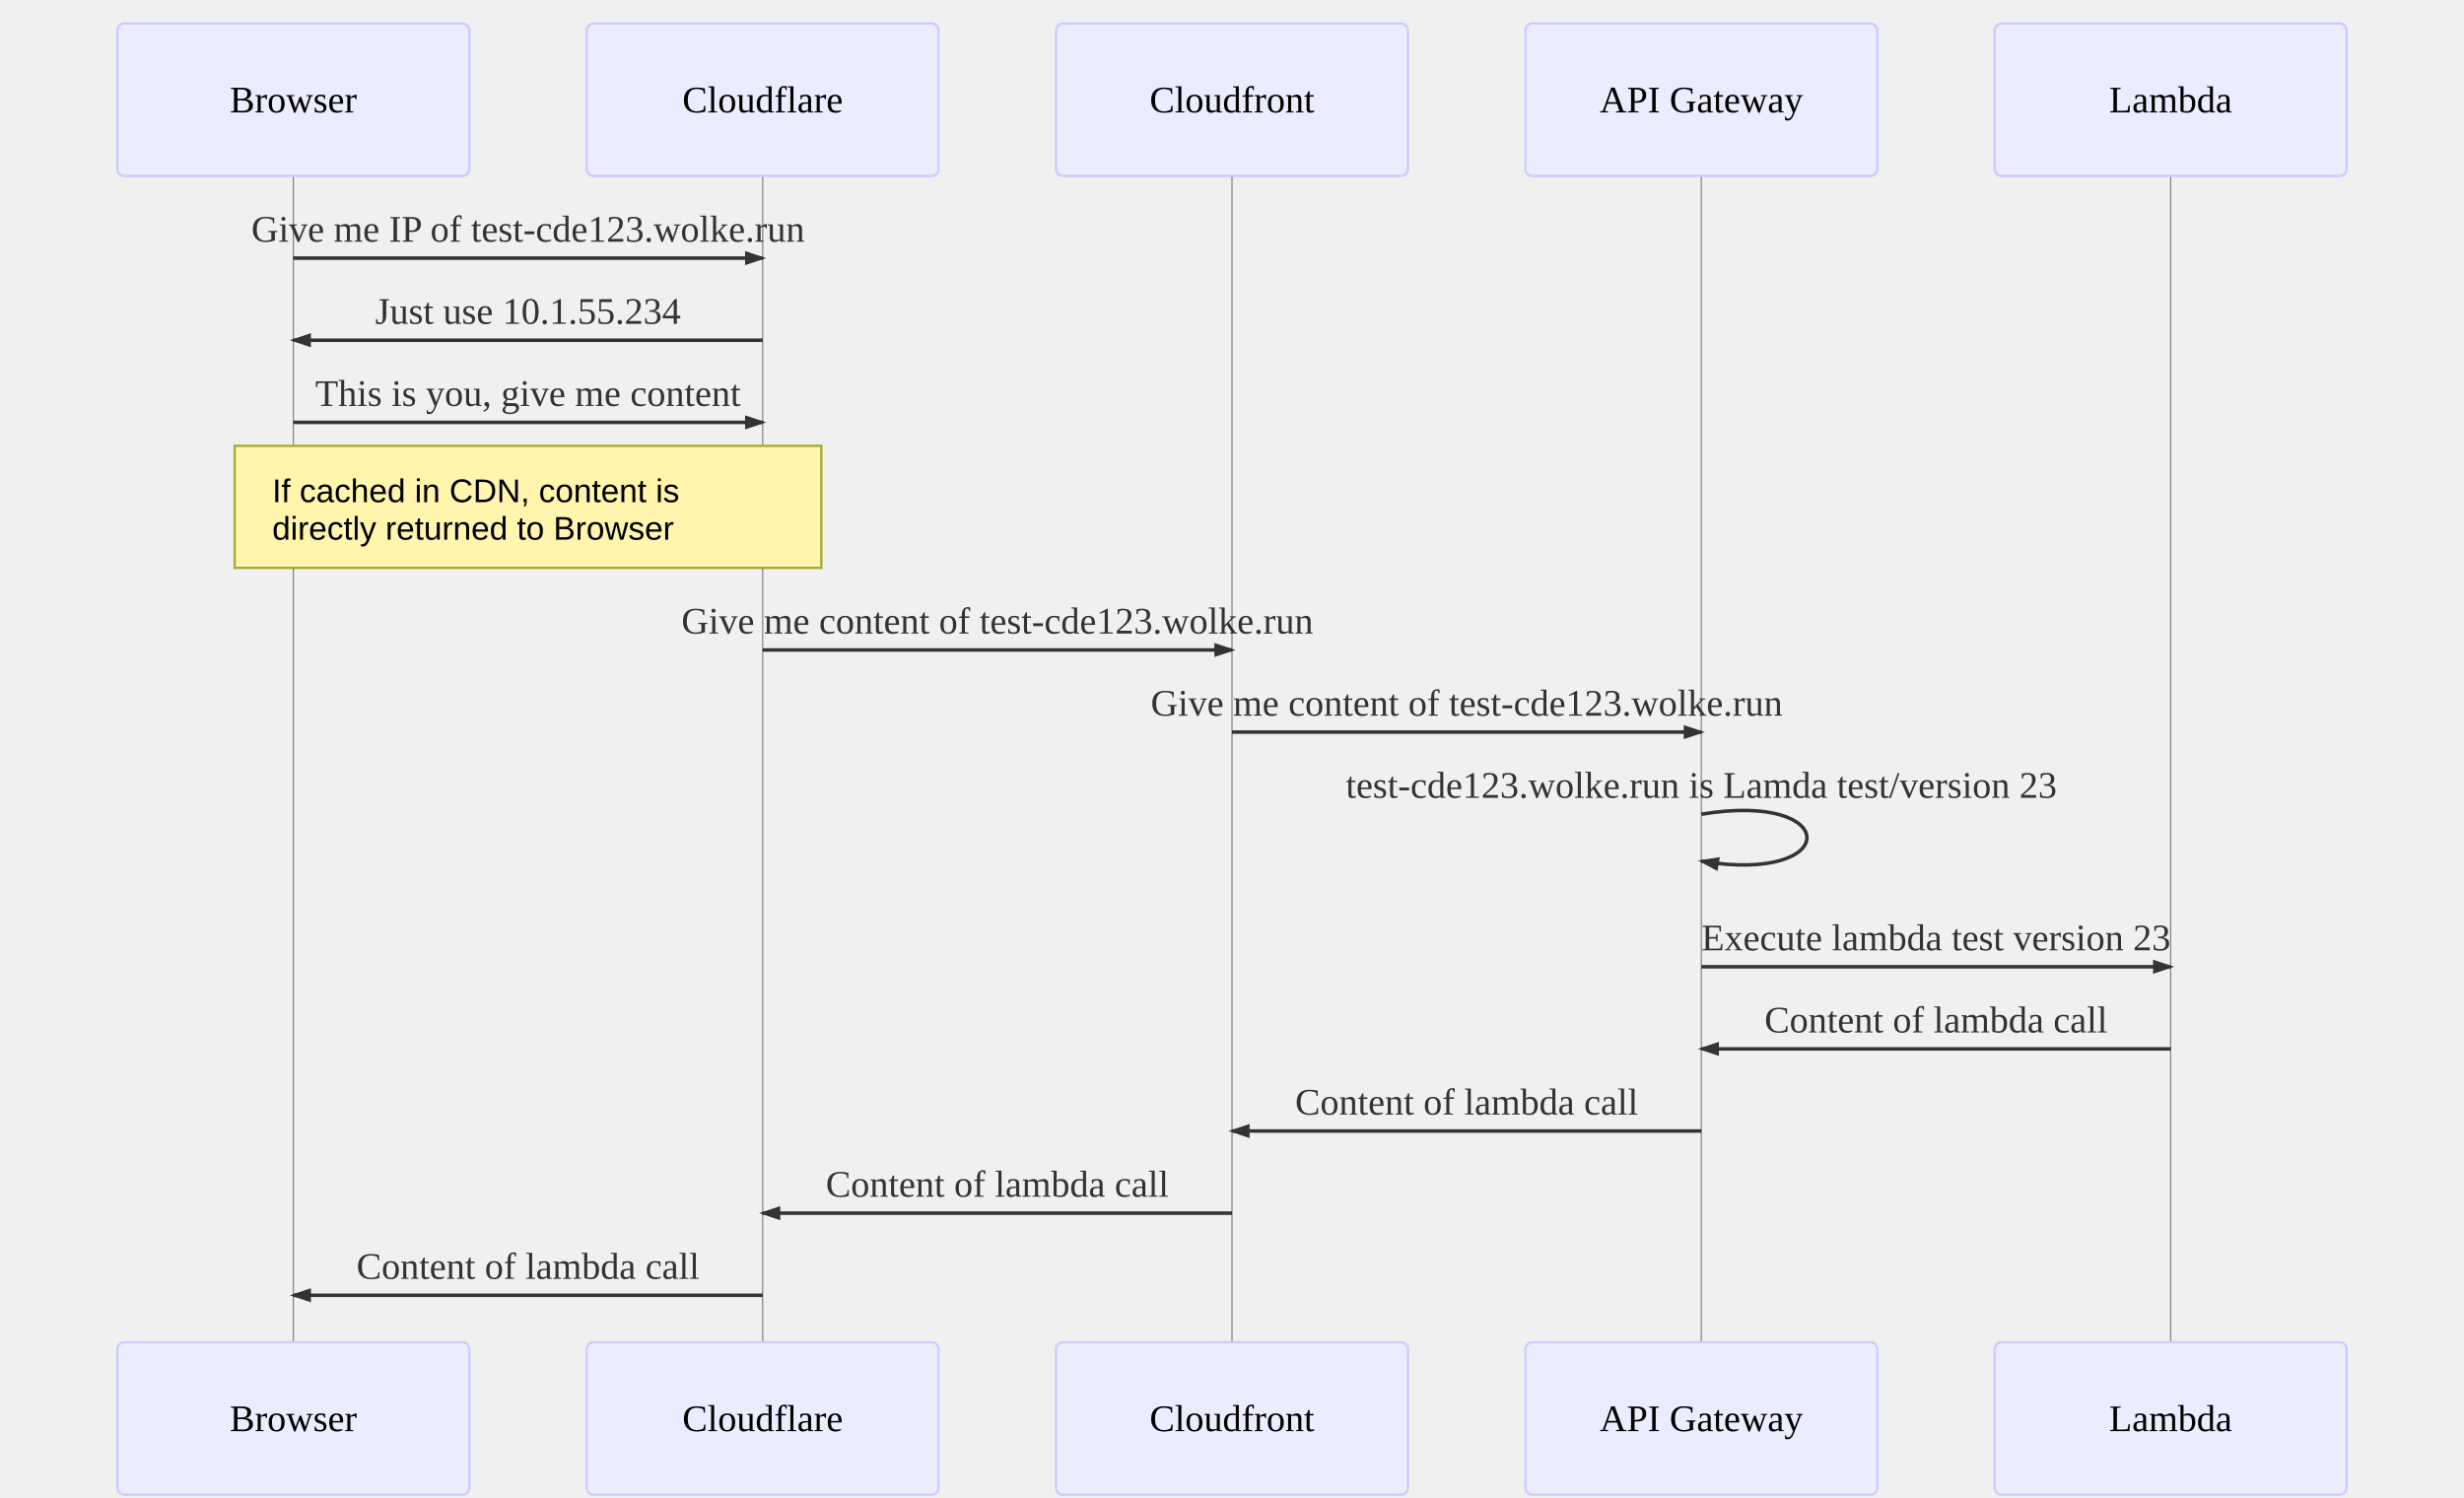
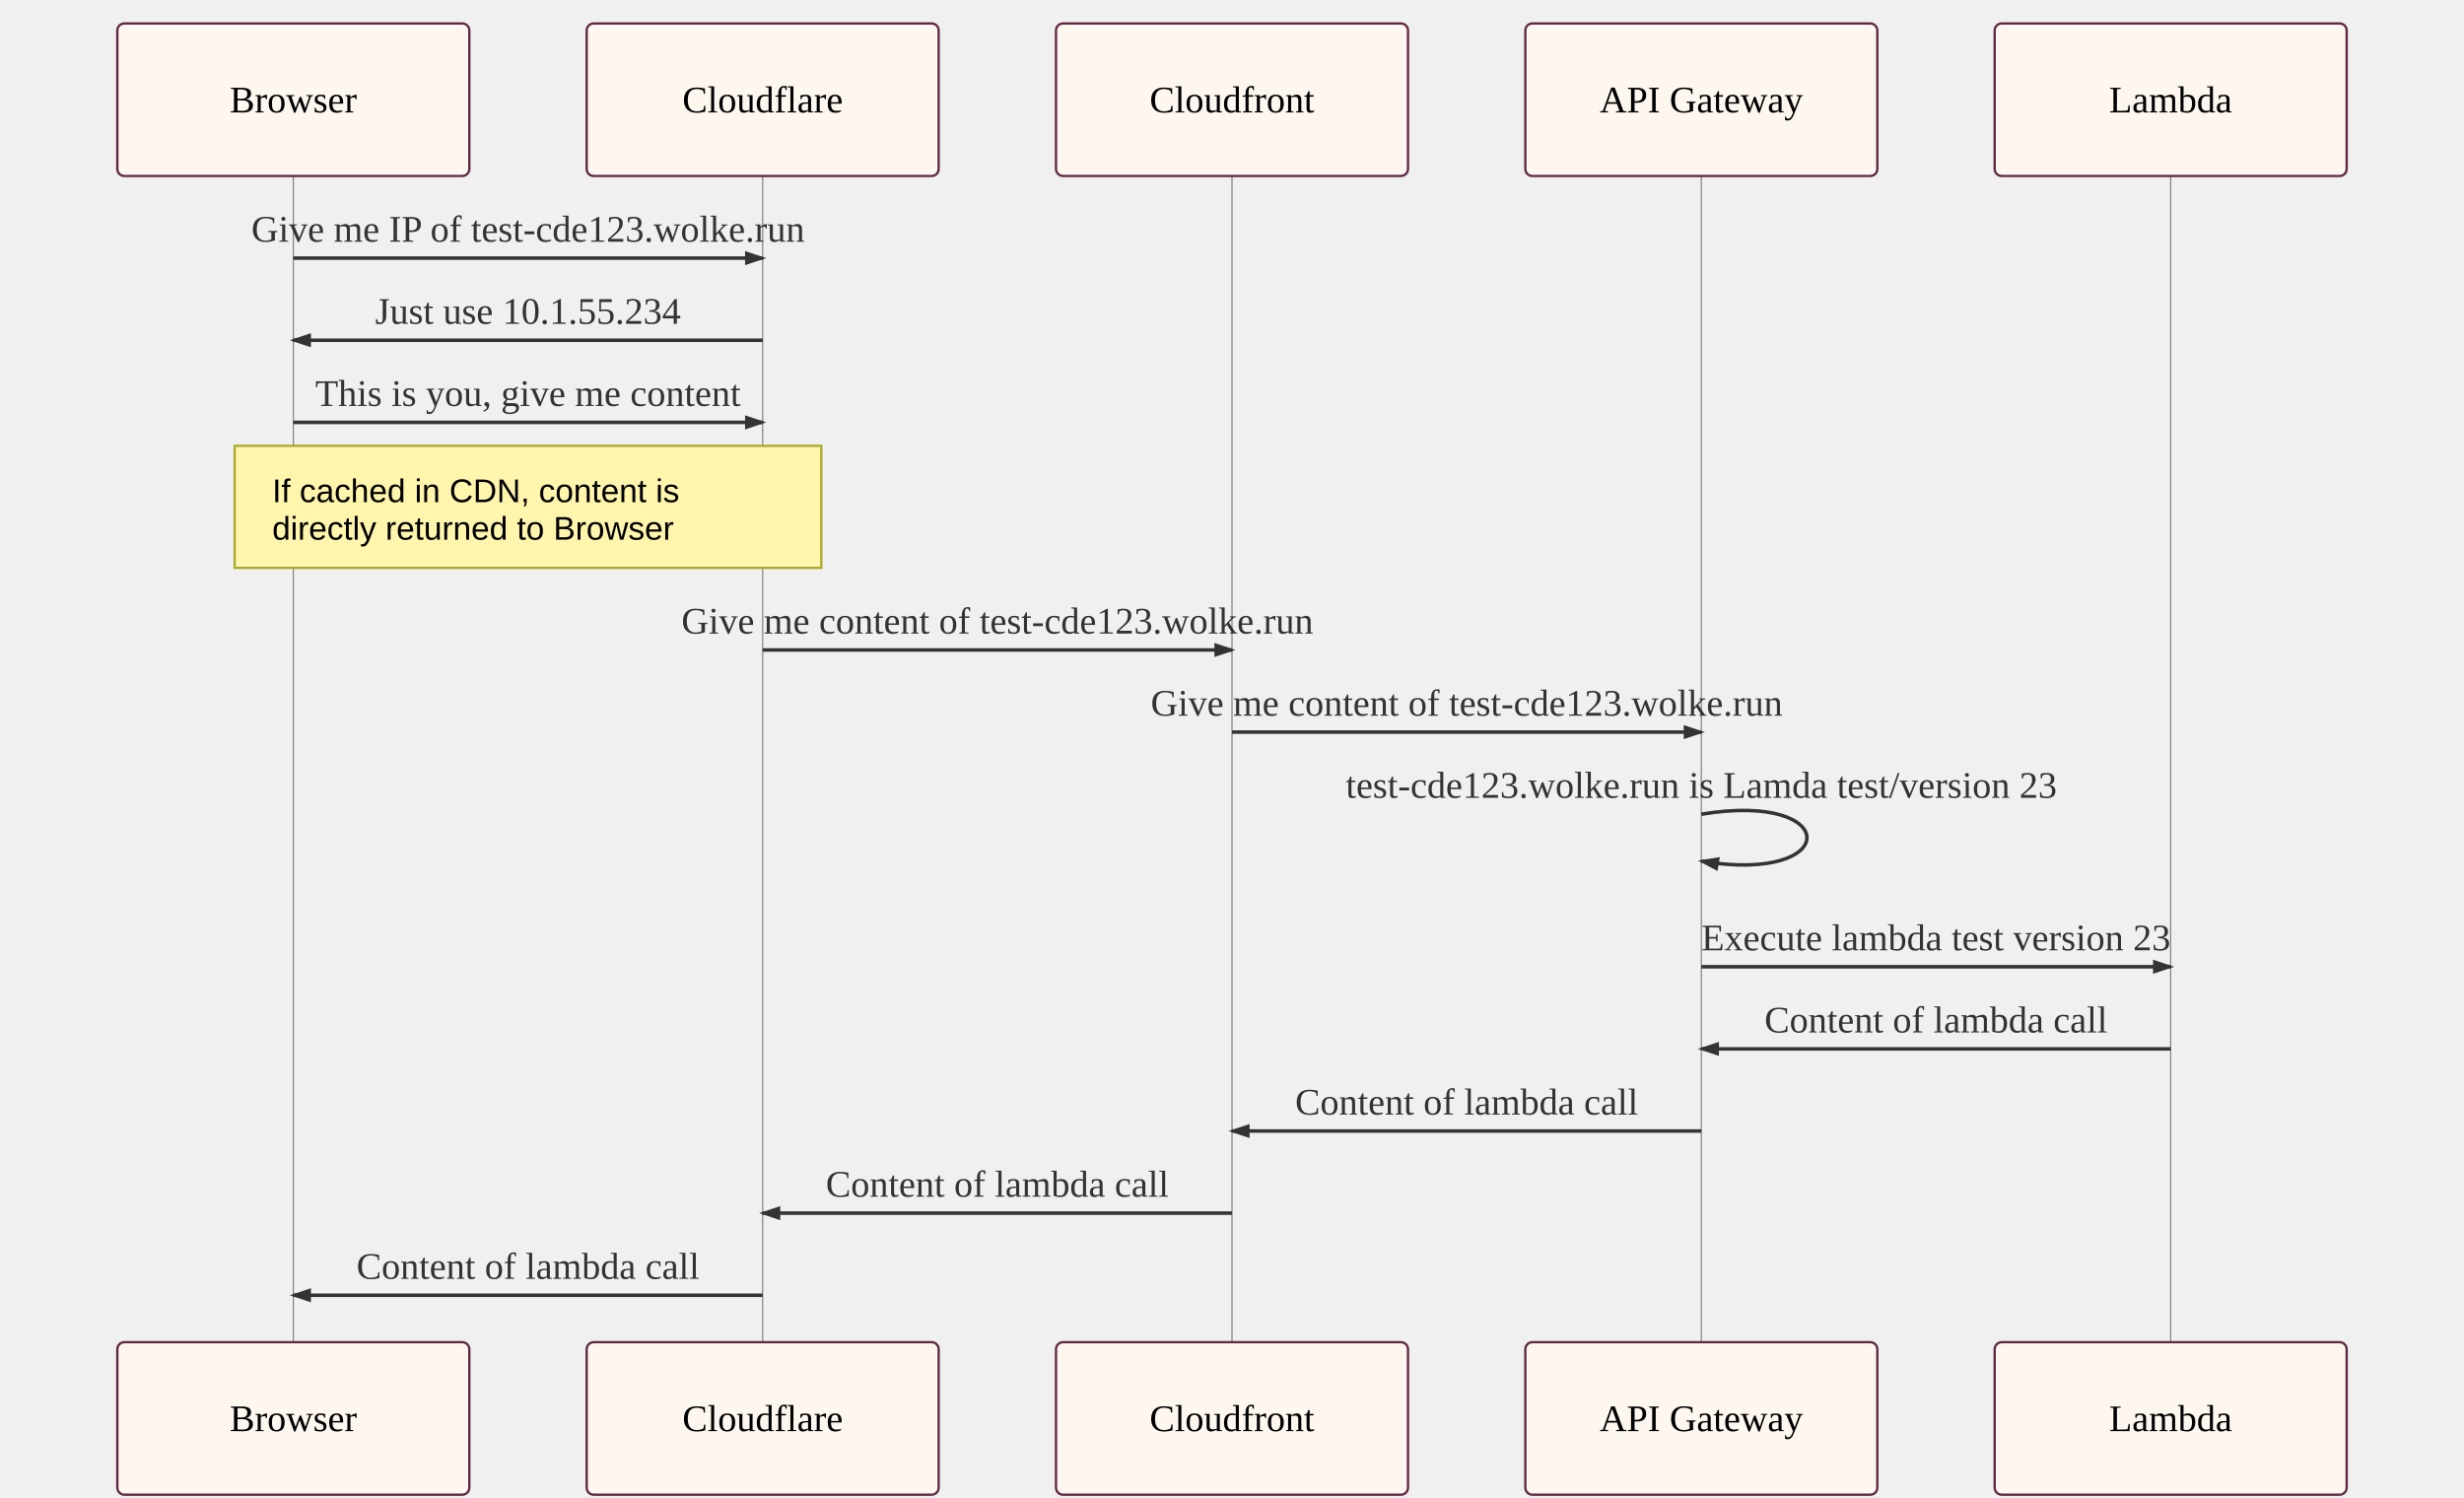
- <svg xmlns="http://www.w3.org/2000/svg" id="mermaid-1525877718807" width="100%" height="100%" style="max-width:1050px;" viewBox="-50 -10 1050 638">
+ <svg xmlns="http://www.w3.org/2000/svg" id="mermaid-1525985010674" width="100%" height="100%" style="max-width:1050px;" viewBox="-50 -10 1050 638">
  <style>


- #mermaid-1525877718807 .label {
+ #mermaid-1525985010674 .label {
  font-family: 'trebuchet ms', verdana, arial;
  color: #333; }

- #mermaid-1525877718807 .node rect,
- #mermaid-1525877718807 .node circle,
- #mermaid-1525877718807 .node ellipse,
- #mermaid-1525877718807 .node polygon {
+ #mermaid-1525985010674 .node rect,
+ #mermaid-1525985010674 .node circle,
+ #mermaid-1525985010674 .node ellipse,
+ #mermaid-1525985010674 .node polygon {
  fill: #ECECFF;
  stroke: #9370DB;
  stroke-width: 1px; }

- #mermaid-1525877718807 .node.clickable {
+ #mermaid-1525985010674 .node.clickable {
  cursor: pointer; }

- #mermaid-1525877718807 .arrowheadPath {
+ #mermaid-1525985010674 .arrowheadPath {
  fill: #333333; }

- #mermaid-1525877718807 .edgePath .path {
+ #mermaid-1525985010674 .edgePath .path {
  stroke: #333333;
  stroke-width: 1.5px; }

- #mermaid-1525877718807 .edgeLabel {
+ #mermaid-1525985010674 .edgeLabel {
  background-color: #e8e8e8; }

- #mermaid-1525877718807 .cluster rect {
+ #mermaid-1525985010674 .cluster rect {
  fill: #ffffde !important;
  stroke: #aaaa33 !important;
  stroke-width: 1px !important; }

- #mermaid-1525877718807 .cluster text {
-   fill: #333; }
- 
- #mermaid-1525877718807 div.mermaidTooltip {
+ #mermaid-1525985010674 .cluster text {
+   fill: #333; }
+ 
+ #mermaid-1525985010674 div.mermaidTooltip {
  position: absolute;
  text-align: center;
  max-width: 200px;
  padding: 2px;
  font-family: 'trebuchet ms', verdana, arial;
  font-size: 12px;
  background: #ffffde;
  border: 1px solid #aaaa33;
  border-radius: 2px;
  pointer-events: none;
  z-index: 100; }

- #mermaid-1525877718807 .actor {
+ #mermaid-1525985010674 .actor {
  stroke: #CCCCFF;
  fill: #ECECFF; }

- #mermaid-1525877718807 text.actor {
+ #mermaid-1525985010674 text.actor {
  fill: black;
  stroke: none; }

- #mermaid-1525877718807 .actor-line {
+ #mermaid-1525985010674 .actor-line {
  stroke: grey; }

- #mermaid-1525877718807 .messageLine0 {
+ #mermaid-1525985010674 .messageLine0 {
  stroke-width: 1.5;
  stroke-dasharray: '2 2';
  marker-end: 'url(#arrowhead)';
  stroke: #333; }

- #mermaid-1525877718807 .messageLine1 {
+ #mermaid-1525985010674 .messageLine1 {
  stroke-width: 1.5;
  stroke-dasharray: '2 2';
  stroke: #333; }

- #mermaid-1525877718807 #arrowhead {
-   fill: #333; }
- 
- #mermaid-1525877718807 #crosshead path {
+ #mermaid-1525985010674 #arrowhead {
+   fill: #333; }
+ 
+ #mermaid-1525985010674 #crosshead path {
  fill: #333 !important;
  stroke: #333 !important; }

- #mermaid-1525877718807 .messageText {
+ #mermaid-1525985010674 .messageText {
  fill: #333;
  stroke: none; }

- #mermaid-1525877718807 .labelBox {
+ #mermaid-1525985010674 .labelBox {
  stroke: #CCCCFF;
  fill: #ECECFF; }

- #mermaid-1525877718807 .labelText {
+ #mermaid-1525985010674 .labelText {
  fill: black;
  stroke: none; }

- #mermaid-1525877718807 .loopText {
+ #mermaid-1525985010674 .loopText {
  fill: black;
  stroke: none; }

- #mermaid-1525877718807 .loopLine {
+ #mermaid-1525985010674 .loopLine {
  stroke-width: 2;
  stroke-dasharray: '2 2';
  marker-end: 'url(#arrowhead)';
  stroke: #CCCCFF; }

- #mermaid-1525877718807 .note {
+ #mermaid-1525985010674 .note {
  stroke: #aaaa33;
  fill: #fff5ad; }

- #mermaid-1525877718807 .noteText {
+ #mermaid-1525985010674 .noteText {
  fill: black;
  stroke: none;
  font-family: 'trebuchet ms', verdana, arial;
  font-size: 14px; }


- #mermaid-1525877718807 .section {
+ #mermaid-1525985010674 .section {
  stroke: none;
  opacity: 0.2; }

- #mermaid-1525877718807 .section0 {
+ #mermaid-1525985010674 .section0 {
  fill: rgba(102, 102, 255, 0.49); }

- #mermaid-1525877718807 .section2 {
+ #mermaid-1525985010674 .section2 {
  fill: #fff400; }

- #mermaid-1525877718807 .section1,
- #mermaid-1525877718807 .section3 {
+ #mermaid-1525985010674 .section1,
+ #mermaid-1525985010674 .section3 {
  fill: white;
  opacity: 0.2; }

- #mermaid-1525877718807 .sectionTitle0 {
-   fill: #333; }
- 
- #mermaid-1525877718807 .sectionTitle1 {
-   fill: #333; }
- 
- #mermaid-1525877718807 .sectionTitle2 {
-   fill: #333; }
- 
- #mermaid-1525877718807 .sectionTitle3 {
-   fill: #333; }
- 
- #mermaid-1525877718807 .sectionTitle {
+ #mermaid-1525985010674 .sectionTitle0 {
+   fill: #333; }
+ 
+ #mermaid-1525985010674 .sectionTitle1 {
+   fill: #333; }
+ 
+ #mermaid-1525985010674 .sectionTitle2 {
+   fill: #333; }
+ 
+ #mermaid-1525985010674 .sectionTitle3 {
+   fill: #333; }
+ 
+ #mermaid-1525985010674 .sectionTitle {
  text-anchor: start;
  font-size: 11px;
  text-height: 14px; }


- #mermaid-1525877718807 .grid .tick {
+ #mermaid-1525985010674 .grid .tick {
  stroke: lightgrey;
  opacity: 0.3;
  shape-rendering: crispEdges; }

- #mermaid-1525877718807 .grid path {
+ #mermaid-1525985010674 .grid path {
  stroke-width: 0; }


- #mermaid-1525877718807 .today {
+ #mermaid-1525985010674 .today {
  fill: none;
  stroke: red;
  stroke-width: 2px; }



- #mermaid-1525877718807 .task {
+ #mermaid-1525985010674 .task {
  stroke-width: 2; }

- #mermaid-1525877718807 .taskText {
+ #mermaid-1525985010674 .taskText {
  text-anchor: middle;
  font-size: 11px; }

- #mermaid-1525877718807 .taskTextOutsideRight {
+ #mermaid-1525985010674 .taskTextOutsideRight {
  fill: black;
  text-anchor: start;
  font-size: 11px; }

- #mermaid-1525877718807 .taskTextOutsideLeft {
+ #mermaid-1525985010674 .taskTextOutsideLeft {
  fill: black;
  text-anchor: end;
  font-size: 11px; }


- #mermaid-1525877718807 .taskText0,
- #mermaid-1525877718807 .taskText1,
- #mermaid-1525877718807 .taskText2,
- #mermaid-1525877718807 .taskText3 {
+ #mermaid-1525985010674 .taskText0,
+ #mermaid-1525985010674 .taskText1,
+ #mermaid-1525985010674 .taskText2,
+ #mermaid-1525985010674 .taskText3 {
  fill: white; }

- #mermaid-1525877718807 .task0,
- #mermaid-1525877718807 .task1,
- #mermaid-1525877718807 .task2,
- #mermaid-1525877718807 .task3 {
+ #mermaid-1525985010674 .task0,
+ #mermaid-1525985010674 .task1,
+ #mermaid-1525985010674 .task2,
+ #mermaid-1525985010674 .task3 {
  fill: #8a90dd;
  stroke: #534fbc; }

- #mermaid-1525877718807 .taskTextOutside0,
- #mermaid-1525877718807 .taskTextOutside2 {
+ #mermaid-1525985010674 .taskTextOutside0,
+ #mermaid-1525985010674 .taskTextOutside2 {
  fill: black; }

- #mermaid-1525877718807 .taskTextOutside1,
- #mermaid-1525877718807 .taskTextOutside3 {
+ #mermaid-1525985010674 .taskTextOutside1,
+ #mermaid-1525985010674 .taskTextOutside3 {
  fill: black; }


- #mermaid-1525877718807 .active0,
- #mermaid-1525877718807 .active1,
- #mermaid-1525877718807 .active2,
- #mermaid-1525877718807 .active3 {
+ #mermaid-1525985010674 .active0,
+ #mermaid-1525985010674 .active1,
+ #mermaid-1525985010674 .active2,
+ #mermaid-1525985010674 .active3 {
  fill: #bfc7ff;
  stroke: #534fbc; }

- #mermaid-1525877718807 .activeText0,
- #mermaid-1525877718807 .activeText1,
- #mermaid-1525877718807 .activeText2,
- #mermaid-1525877718807 .activeText3 {
+ #mermaid-1525985010674 .activeText0,
+ #mermaid-1525985010674 .activeText1,
+ #mermaid-1525985010674 .activeText2,
+ #mermaid-1525985010674 .activeText3 {
  fill: black !important; }


- #mermaid-1525877718807 .done0,
- #mermaid-1525877718807 .done1,
- #mermaid-1525877718807 .done2,
- #mermaid-1525877718807 .done3 {
+ #mermaid-1525985010674 .done0,
+ #mermaid-1525985010674 .done1,
+ #mermaid-1525985010674 .done2,
+ #mermaid-1525985010674 .done3 {
  stroke: grey;
  fill: lightgrey;
  stroke-width: 2; }

- #mermaid-1525877718807 .doneText0,
- #mermaid-1525877718807 .doneText1,
- #mermaid-1525877718807 .doneText2,
- #mermaid-1525877718807 .doneText3 {
+ #mermaid-1525985010674 .doneText0,
+ #mermaid-1525985010674 .doneText1,
+ #mermaid-1525985010674 .doneText2,
+ #mermaid-1525985010674 .doneText3 {
  fill: black !important; }


- #mermaid-1525877718807 .crit0,
- #mermaid-1525877718807 .crit1,
- #mermaid-1525877718807 .crit2,
- #mermaid-1525877718807 .crit3 {
+ #mermaid-1525985010674 .crit0,
+ #mermaid-1525985010674 .crit1,
+ #mermaid-1525985010674 .crit2,
+ #mermaid-1525985010674 .crit3 {
  stroke: #ff8888;
  fill: red;
  stroke-width: 2; }

- #mermaid-1525877718807 .activeCrit0,
- #mermaid-1525877718807 .activeCrit1,
- #mermaid-1525877718807 .activeCrit2,
- #mermaid-1525877718807 .activeCrit3 {
+ #mermaid-1525985010674 .activeCrit0,
+ #mermaid-1525985010674 .activeCrit1,
+ #mermaid-1525985010674 .activeCrit2,
+ #mermaid-1525985010674 .activeCrit3 {
  stroke: #ff8888;
  fill: #bfc7ff;
  stroke-width: 2; }

- #mermaid-1525877718807 .doneCrit0,
- #mermaid-1525877718807 .doneCrit1,
- #mermaid-1525877718807 .doneCrit2,
- #mermaid-1525877718807 .doneCrit3 {
+ #mermaid-1525985010674 .doneCrit0,
+ #mermaid-1525985010674 .doneCrit1,
+ #mermaid-1525985010674 .doneCrit2,
+ #mermaid-1525985010674 .doneCrit3 {
  stroke: #ff8888;
  fill: lightgrey;
  stroke-width: 2;
  cursor: pointer;
  shape-rendering: crispEdges; }

- #mermaid-1525877718807 .doneCritText0,
- #mermaid-1525877718807 .doneCritText1,
- #mermaid-1525877718807 .doneCritText2,
- #mermaid-1525877718807 .doneCritText3 {
+ #mermaid-1525985010674 .doneCritText0,
+ #mermaid-1525985010674 .doneCritText1,
+ #mermaid-1525985010674 .doneCritText2,
+ #mermaid-1525985010674 .doneCritText3 {
  fill: black !important; }

- #mermaid-1525877718807 .activeCritText0,
- #mermaid-1525877718807 .activeCritText1,
- #mermaid-1525877718807 .activeCritText2,
- #mermaid-1525877718807 .activeCritText3 {
+ #mermaid-1525985010674 .activeCritText0,
+ #mermaid-1525985010674 .activeCritText1,
+ #mermaid-1525985010674 .activeCritText2,
+ #mermaid-1525985010674 .activeCritText3 {
  fill: black !important; }

- #mermaid-1525877718807 .titleText {
+ #mermaid-1525985010674 .titleText {
  text-anchor: middle;
  font-size: 18px;
  fill: black; }

- #mermaid-1525877718807 g.classGroup text {
+ #mermaid-1525985010674 g.classGroup text {
  fill: #9370DB;
  stroke: none;
  font-family: 'trebuchet ms', verdana, arial;
  font-size: 10px; }

- #mermaid-1525877718807 g.classGroup rect {
+ #mermaid-1525985010674 g.classGroup rect {
  fill: #ECECFF;
  stroke: #9370DB; }

- #mermaid-1525877718807 g.classGroup line {
-   stroke: #9370DB;
-   stroke-width: 1; }
- 
- #mermaid-1525877718807 .classLabel .box {
+ #mermaid-1525985010674 g.classGroup line {
+   stroke: #9370DB;
+   stroke-width: 1; }
+ 
+ #mermaid-1525985010674 .classLabel .box {
  stroke: none;
  stroke-width: 0;
  fill: #ECECFF;
  opacity: 0.5; }

- #mermaid-1525877718807 .classLabel .label {
+ #mermaid-1525985010674 .classLabel .label {
  fill: #9370DB;
  font-size: 10px; }

- #mermaid-1525877718807 .relation {
+ #mermaid-1525985010674 .relation {
  stroke: #9370DB;
  stroke-width: 1;
  fill: none; }

- #mermaid-1525877718807 #compositionStart {
-   fill: #9370DB;
-   stroke: #9370DB;
-   stroke-width: 1; }
- 
- #mermaid-1525877718807 #compositionEnd {
-   fill: #9370DB;
-   stroke: #9370DB;
-   stroke-width: 1; }
- 
- #mermaid-1525877718807 #aggregationStart {
+ #mermaid-1525985010674 #compositionStart {
+   fill: #9370DB;
+   stroke: #9370DB;
+   stroke-width: 1; }
+ 
+ #mermaid-1525985010674 #compositionEnd {
+   fill: #9370DB;
+   stroke: #9370DB;
+   stroke-width: 1; }
+ 
+ #mermaid-1525985010674 #aggregationStart {
  fill: #ECECFF;
  stroke: #9370DB;
  stroke-width: 1; }

- #mermaid-1525877718807 #aggregationEnd {
+ #mermaid-1525985010674 #aggregationEnd {
  fill: #ECECFF;
  stroke: #9370DB;
  stroke-width: 1; }

- #mermaid-1525877718807 #dependencyStart {
-   fill: #9370DB;
-   stroke: #9370DB;
-   stroke-width: 1; }
- 
- #mermaid-1525877718807 #dependencyEnd {
-   fill: #9370DB;
-   stroke: #9370DB;
-   stroke-width: 1; }
- 
- #mermaid-1525877718807 #extensionStart {
-   fill: #9370DB;
-   stroke: #9370DB;
-   stroke-width: 1; }
- 
- #mermaid-1525877718807 #extensionEnd {
-   fill: #9370DB;
-   stroke: #9370DB;
-   stroke-width: 1; }
- 
- #mermaid-1525877718807 .commit-id,
- #mermaid-1525877718807 .commit-msg,
- #mermaid-1525877718807 .branch-label {
+ #mermaid-1525985010674 #dependencyStart {
+   fill: #9370DB;
+   stroke: #9370DB;
+   stroke-width: 1; }
+ 
+ #mermaid-1525985010674 #dependencyEnd {
+   fill: #9370DB;
+   stroke: #9370DB;
+   stroke-width: 1; }
+ 
+ #mermaid-1525985010674 #extensionStart {
+   fill: #9370DB;
+   stroke: #9370DB;
+   stroke-width: 1; }
+ 
+ #mermaid-1525985010674 #extensionEnd {
+   fill: #9370DB;
+   stroke: #9370DB;
+   stroke-width: 1; }
+ 
+ #mermaid-1525985010674 .commit-id,
+ #mermaid-1525985010674 .commit-msg,
+ #mermaid-1525985010674 .branch-label {
  fill: lightgrey;
  color: lightgrey; }
</style>
-   <style>#mermaid-1525877718807 {
+   <style>#mermaid-1525985010674 {
    color: rgb(0, 0, 0);
    font: normal normal 400 normal 16px / normal "Times New Roman";
  }</style>
+   <style>#mermaid-1525985010674 .actor {
+   stroke: #612943;
+   fill: #fef7f0;
+ }</style>
  <g />
  <g>
    <line id="actor0" x1="75" y1="5" x2="75" y2="627" class="actor-line" stroke-width="0.5px" stroke="#999" />
    <rect x="0" y="0" fill="#eaeaea" stroke="#666" width="150" height="65" rx="3" ry="3" class="actor" />
    <text x="75" y="32.5" dominant-baseline="central" alignment-baseline="central" class="actor" style="text-anchor: middle;">
      <tspan x="75" dy="0">Browser</tspan>
    </text>
  </g>
  <g>
    <line id="actor1" x1="275" y1="5" x2="275" y2="627" class="actor-line" stroke-width="0.5px" stroke="#999" />
    <rect x="200" y="0" fill="#eaeaea" stroke="#666" width="150" height="65" rx="3" ry="3" class="actor" />
    <text x="275" y="32.5" dominant-baseline="central" alignment-baseline="central" class="actor" style="text-anchor: middle;">
      <tspan x="275" dy="0">Cloudflare</tspan>
    </text>
  </g>
  <g>
    <line id="actor2" x1="475" y1="5" x2="475" y2="627" class="actor-line" stroke-width="0.5px" stroke="#999" />
    <rect x="400" y="0" fill="#eaeaea" stroke="#666" width="150" height="65" rx="3" ry="3" class="actor" />
    <text x="475" y="32.5" dominant-baseline="central" alignment-baseline="central" class="actor" style="text-anchor: middle;">
      <tspan x="475" dy="0">Cloudfront</tspan>
    </text>
  </g>
  <g>
    <line id="actor3" x1="675" y1="5" x2="675" y2="627" class="actor-line" stroke-width="0.5px" stroke="#999" />
    <rect x="600" y="0" fill="#eaeaea" stroke="#666" width="150" height="65" rx="3" ry="3" class="actor" />
    <text x="675" y="32.5" dominant-baseline="central" alignment-baseline="central" class="actor" style="text-anchor: middle;">
      <tspan x="675" dy="0">API Gateway</tspan>
    </text>
  </g>
  <g>
    <line id="actor4" x1="875" y1="5" x2="875" y2="627" class="actor-line" stroke-width="0.5px" stroke="#999" />
    <rect x="800" y="0" fill="#eaeaea" stroke="#666" width="150" height="65" rx="3" ry="3" class="actor" />
    <text x="875" y="32.5" dominant-baseline="central" alignment-baseline="central" class="actor" style="text-anchor: middle;">
      <tspan x="875" dy="0">Lambda</tspan>
    </text>
  </g>
  <defs>
    <marker id="arrowhead" refX="5" refY="2" markerWidth="6" markerHeight="4" orient="auto">
      <path d="M 0,0 V 4 L6,2 Z" />
    </marker>
  </defs>
  <defs>
    <marker id="crosshead" markerWidth="15" markerHeight="8" orient="auto" refX="16" refY="4">
      <path fill="black" stroke="#000000" stroke-width="1px" d="M 9,2 V 6 L16,4 Z" style="stroke-dasharray: 0, 0;" />
      <path fill="none" stroke="#000000" stroke-width="1px" d="M 0,1 L 6,7 M 6,1 L 0,7" style="stroke-dasharray: 0, 0;" />
    </marker>
  </defs>
  <g>
    <text x="175" y="93" class="messageText" style="text-anchor: middle;">Give me IP of test-cde123.wolke.run</text>
    <line x1="75" y1="100" x2="275" y2="100" class="messageLine0" stroke-width="2" stroke="black" marker-end="url(#arrowhead)" style="fill: none;" />
  </g>
  <g>
    <text x="175" y="128" class="messageText" style="text-anchor: middle;">Just use 10.1.55.234</text>
    <line x1="275" y1="135" x2="75" y2="135" class="messageLine0" stroke-width="2" stroke="black" marker-end="url(#arrowhead)" style="fill: none;" />
  </g>
  <g>
    <text x="175" y="163" class="messageText" style="text-anchor: middle;">This is you, give me content</text>
    <line x1="75" y1="170" x2="275" y2="170" class="messageLine0" stroke-width="2" stroke="black" marker-end="url(#arrowhead)" style="fill: none;" />
  </g>
  <g>
    <rect x="50" y="180" fill="#EDF2AE" stroke="#666" width="250" height="52" rx="0" ry="0" class="note" />
    <text x="46" y="204" fill="black" class="noteText">
      <tspan x="66" fill="black">If cached in CDN, content is</tspan>
    </text>
    <text x="46" y="220" fill="black" class="noteText">
      <tspan x="66" fill="black">directly returned to Browser</tspan>
    </text>
  </g>
  <g>
    <text x="375" y="260" class="messageText" style="text-anchor: middle;">Give me content of test-cde123.wolke.run</text>
    <line x1="275" y1="267" x2="475" y2="267" class="messageLine0" stroke-width="2" stroke="black" marker-end="url(#arrowhead)" style="fill: none;" />
  </g>
  <g>
    <text x="575" y="295" class="messageText" style="text-anchor: middle;">Give me content of test-cde123.wolke.run</text>
    <line x1="475" y1="302" x2="675" y2="302" class="messageLine0" stroke-width="2" stroke="black" marker-end="url(#arrowhead)" style="fill: none;" />
  </g>
  <g>
    <text x="675" y="330" class="messageText" style="text-anchor: middle;">test-cde123.wolke.run is Lamda test/version 23</text>
    <path d="M 675,337 C 735,327 735,367 675,357" class="messageLine0" stroke-width="2" stroke="black" marker-end="url(#arrowhead)" style="fill: none;" />
  </g>
  <g>
    <text x="775" y="395" class="messageText" style="text-anchor: middle;">Execute lambda test version 23</text>
    <line x1="675" y1="402" x2="875" y2="402" class="messageLine0" stroke-width="2" stroke="black" marker-end="url(#arrowhead)" style="fill: none;" />
  </g>
  <g>
    <text x="775" y="430" class="messageText" style="text-anchor: middle;">Content of lambda call</text>
    <line x1="875" y1="437" x2="675" y2="437" class="messageLine0" stroke-width="2" stroke="black" marker-end="url(#arrowhead)" style="fill: none;" />
  </g>
  <g>
    <text x="575" y="465" class="messageText" style="text-anchor: middle;">Content of lambda call</text>
    <line x1="675" y1="472" x2="475" y2="472" class="messageLine0" stroke-width="2" stroke="black" marker-end="url(#arrowhead)" style="fill: none;" />
  </g>
  <g>
    <text x="375" y="500" class="messageText" style="text-anchor: middle;">Content of lambda call</text>
    <line x1="475" y1="507" x2="275" y2="507" class="messageLine0" stroke-width="2" stroke="black" marker-end="url(#arrowhead)" style="fill: none;" />
  </g>
  <g>
    <text x="175" y="535" class="messageText" style="text-anchor: middle;">Content of lambda call</text>
    <line x1="275" y1="542" x2="75" y2="542" class="messageLine0" stroke-width="2" stroke="black" marker-end="url(#arrowhead)" style="fill: none;" />
  </g>
  <g>
    <rect x="0" y="562" fill="#eaeaea" stroke="#666" width="150" height="65" rx="3" ry="3" class="actor" />
    <text x="75" y="594.5" dominant-baseline="central" alignment-baseline="central" class="actor" style="text-anchor: middle;">
      <tspan x="75" dy="0">Browser</tspan>
    </text>
  </g>
  <g>
    <rect x="200" y="562" fill="#eaeaea" stroke="#666" width="150" height="65" rx="3" ry="3" class="actor" />
    <text x="275" y="594.5" dominant-baseline="central" alignment-baseline="central" class="actor" style="text-anchor: middle;">
      <tspan x="275" dy="0">Cloudflare</tspan>
    </text>
  </g>
  <g>
    <rect x="400" y="562" fill="#eaeaea" stroke="#666" width="150" height="65" rx="3" ry="3" class="actor" />
    <text x="475" y="594.5" dominant-baseline="central" alignment-baseline="central" class="actor" style="text-anchor: middle;">
      <tspan x="475" dy="0">Cloudfront</tspan>
    </text>
  </g>
  <g>
    <rect x="600" y="562" fill="#eaeaea" stroke="#666" width="150" height="65" rx="3" ry="3" class="actor" />
    <text x="675" y="594.5" dominant-baseline="central" alignment-baseline="central" class="actor" style="text-anchor: middle;">
      <tspan x="675" dy="0">API Gateway</tspan>
    </text>
  </g>
  <g>
    <rect x="800" y="562" fill="#eaeaea" stroke="#666" width="150" height="65" rx="3" ry="3" class="actor" />
    <text x="875" y="594.5" dominant-baseline="central" alignment-baseline="central" class="actor" style="text-anchor: middle;">
      <tspan x="875" dy="0">Lambda</tspan>
    </text>
  </g>
</svg>
